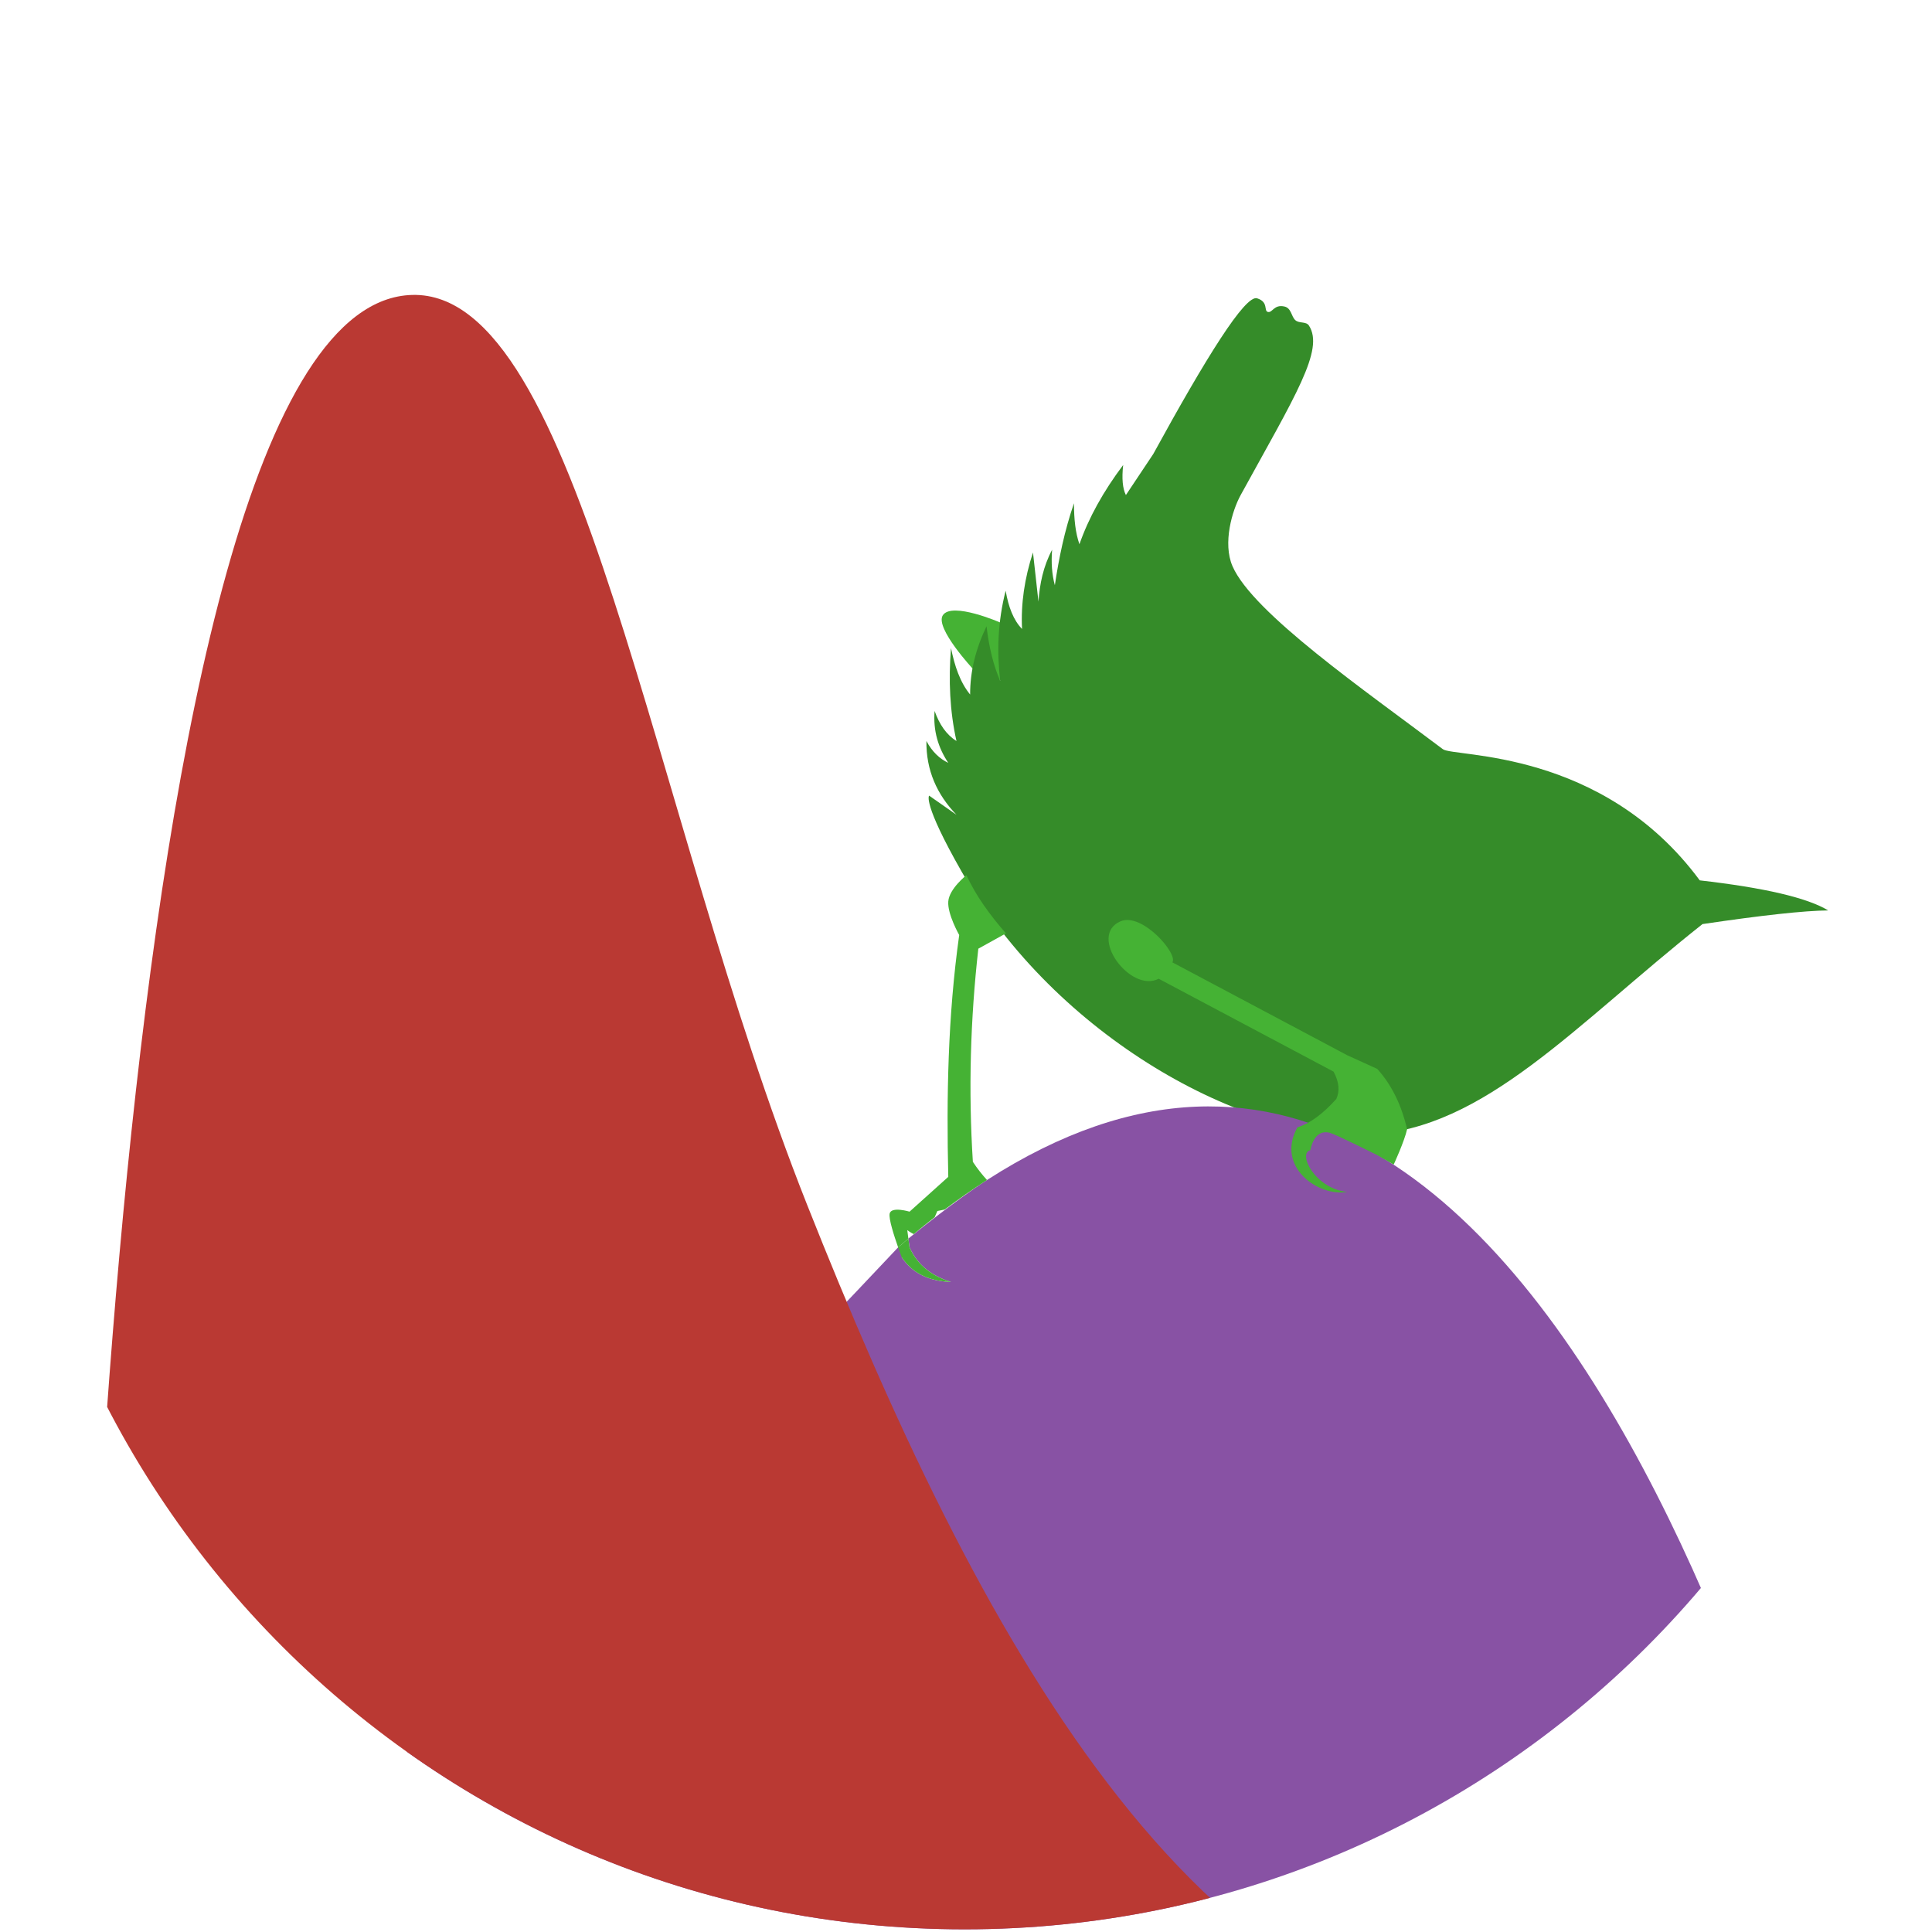
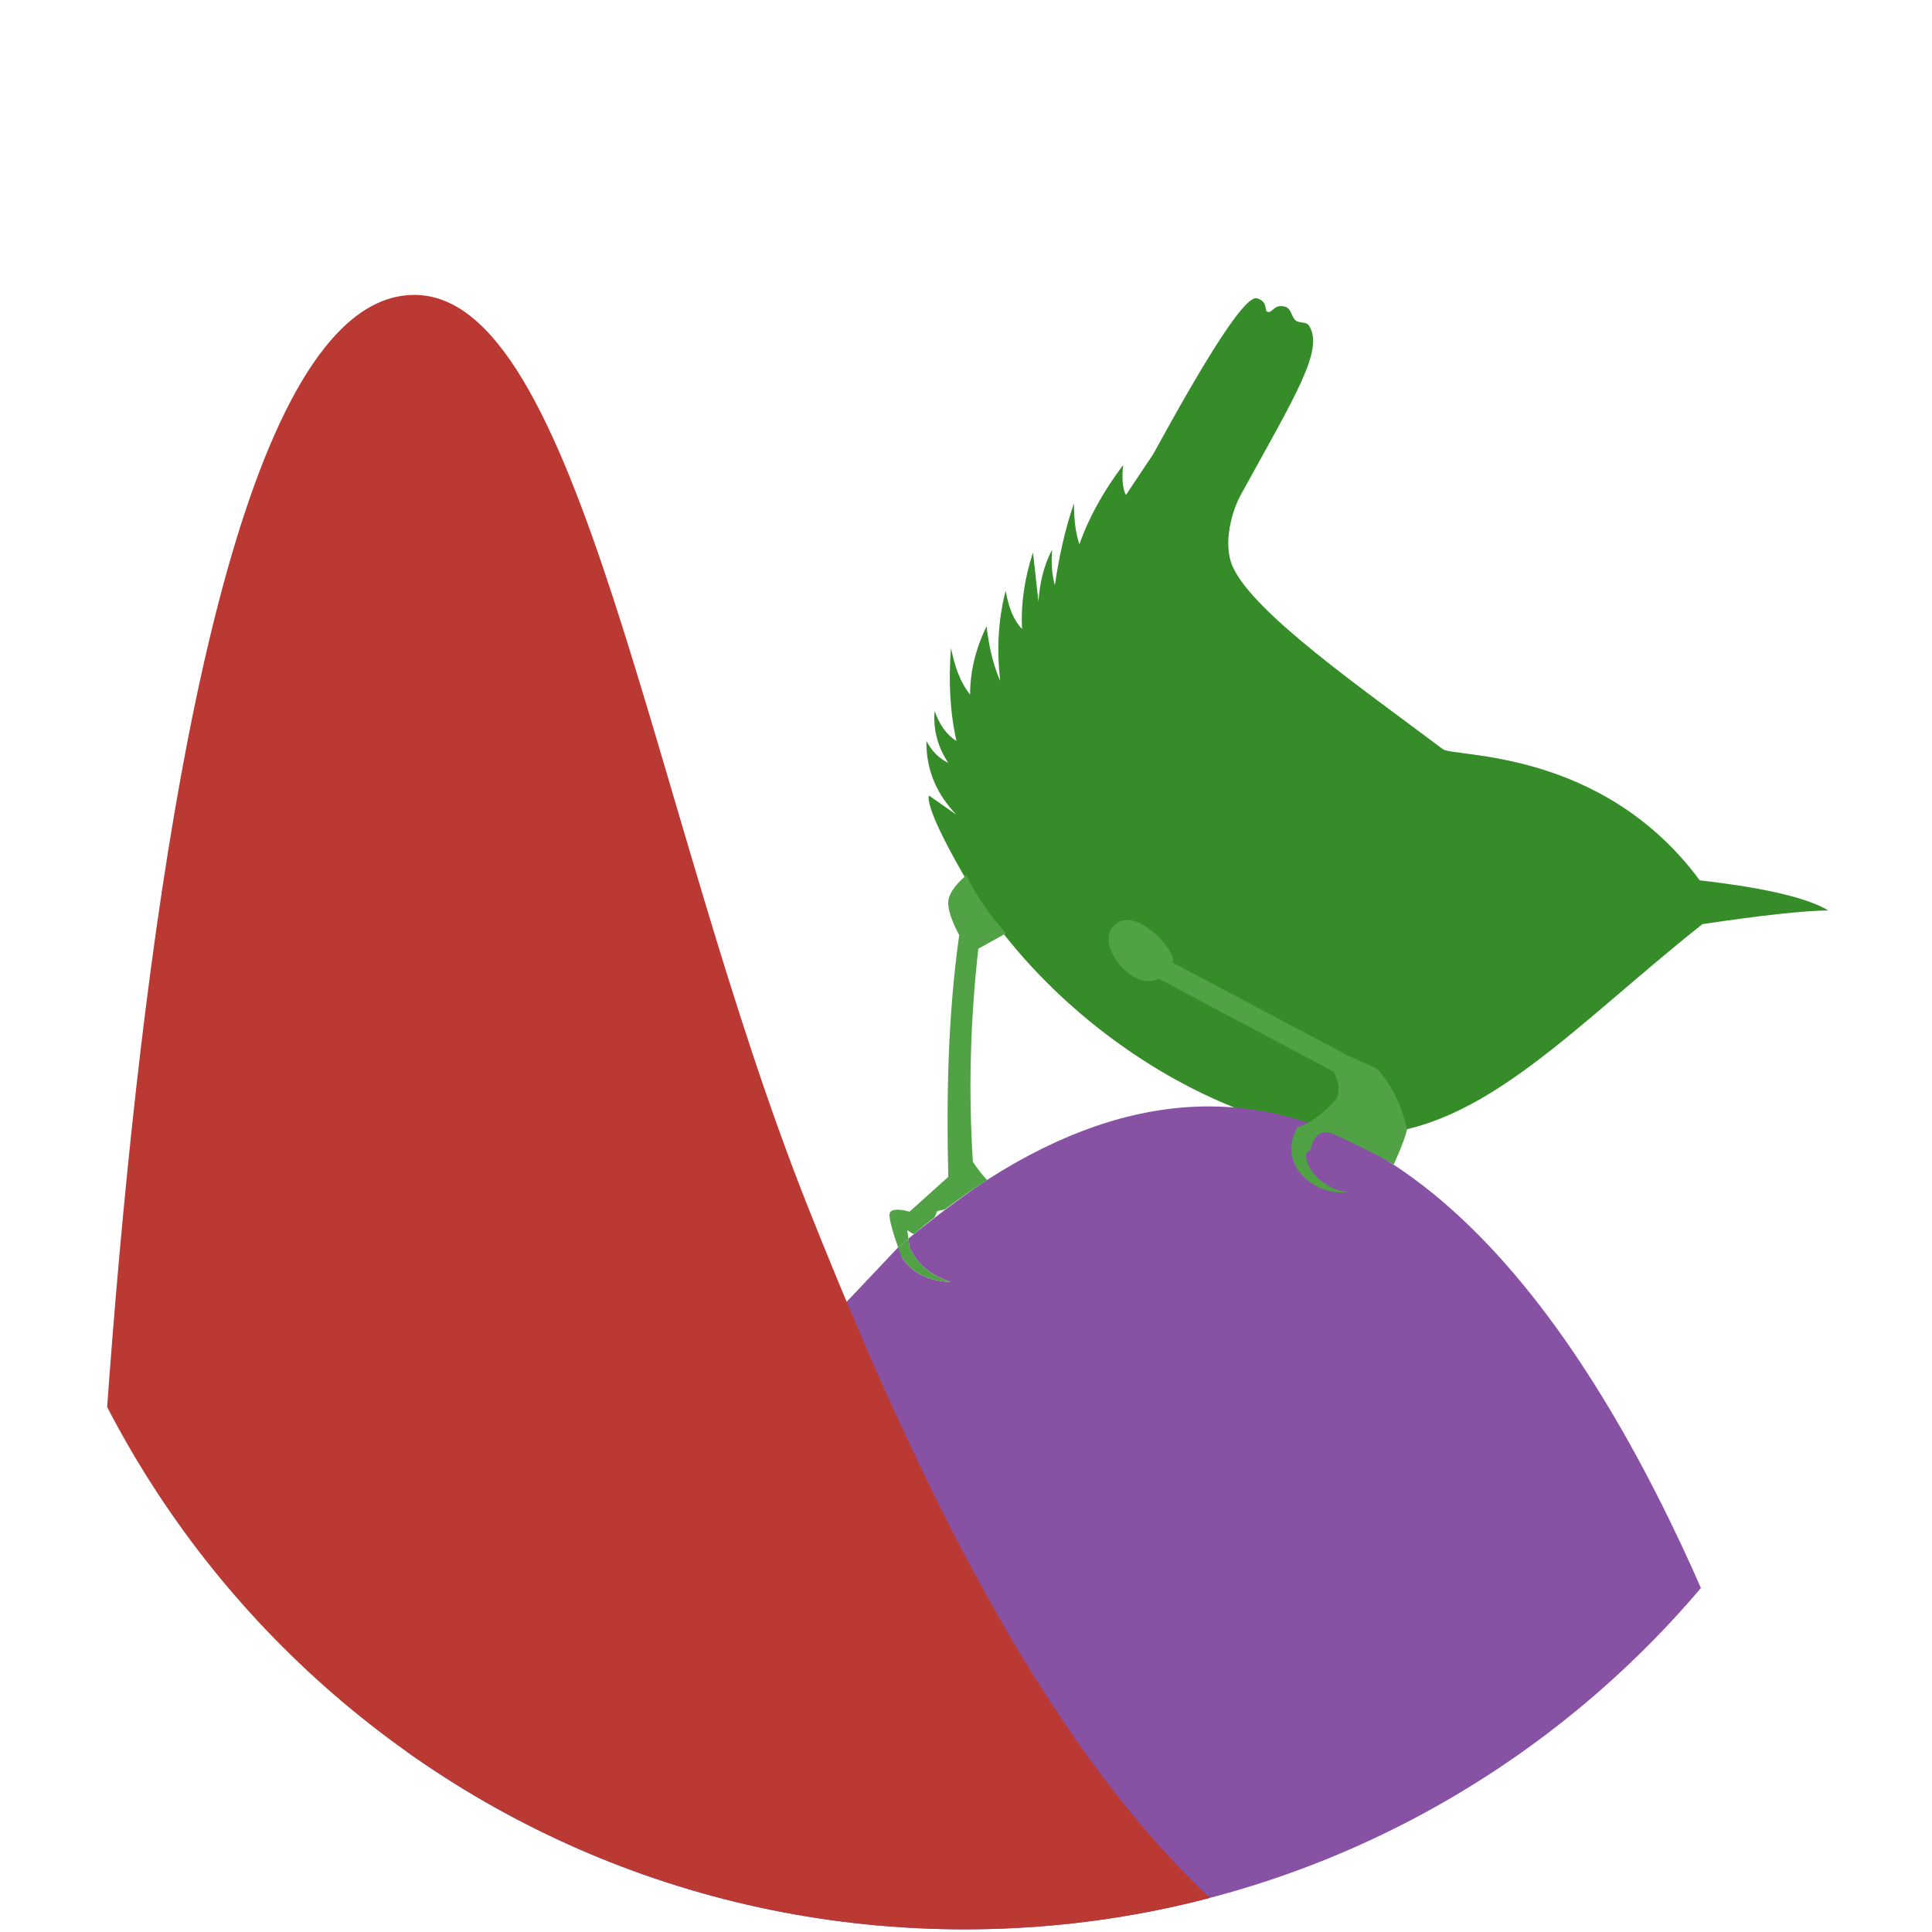
<svg xmlns="http://www.w3.org/2000/svg" width="100%" height="100%" viewBox="0 0 707 707" version="1.1" xml:space="preserve" style="fill-rule:evenodd;clip-rule:evenodd;stroke-linejoin:round;stroke-miterlimit:2;">
-   <g transform="matrix(1,0,0,1,-391.0539,-1832.097)">
-     <g transform="matrix(0.800459,0,0,0.800459,427.8853,166.341)">
+   <g transform="matrix(1,0,0,1,-1578.816,-1400.924)">
+     <g transform="matrix(0.800459,0,0,0.800459,1615.648,-264.8318)">
      <circle cx="395" cy="2522.013" r="441.013" style="fill:rgb(219,226,245);fill-opacity:0;" />
      <clipPath id="_clip1">
        <circle cx="395" cy="2522.013" r="441.013" />
      </clipPath>
      <g clip-path="url(#_clip1)">
        <g id="Wren" transform="matrix(1.249283,0,0,1.249283,-333.3318,-211.2313)">
-           <g id="Hind-wing" transform="matrix(1,0,0,1,0,2)">
-             <path d="M596.108,2060.685C596.108,2060.685 578.288,2052.892 575,2058C572.017,2062.635 586.189,2077.807 586.189,2077.807C611.002,2088.812 617.619,2085.678 596.108,2060.685Z" style="fill:rgb(69,178,52);" />
-           </g>
          <g>
            <path d="M758,2109C762.023,2112.032 816.26,2108.624 852,2157C875.552,2159.695 891.313,2163.35 899,2168C890.243,2168.089 874.913,2169.755 853,2173C806.663,2209.688 773.167,2248.167 731,2250C685.765,2251.967 616.529,2214.483 582,2154C567.359,2128.355 570,2126 570,2126L580,2133C572.861,2125.584 568.871,2116.732 569,2106C571.153,2110.027 573.885,2112.522 577,2114C573.34,2108.498 571.413,2102.273 572,2095C573.735,2099.916 576.303,2103.715 580,2106C577.569,2095.167 577.048,2083.793 578,2072C579.322,2078.48 581.273,2084.455 585,2089C584.964,2080.601 587.035,2072.27 591,2064C591.912,2071.846 593.584,2078.504 596,2084C594.757,2073.251 595.105,2062.293 598,2051C599.018,2056.953 600.87,2061.814 604,2065C603.529,2055.798 604.906,2046.461 608,2037L610,2055C610.46,2048.557 611.728,2042.188 615,2036C614.624,2040.714 614.923,2045.066 616,2049C617.486,2039 619.561,2029 623,2019C622.993,2024.733 623.541,2029.862 625,2034C628.371,2024.333 633.736,2014.667 641,2005C640.448,2010.005 640.806,2013.633 642,2016L652,2001C671.333,1965.69 685.654,1942.643 690,1944C694.346,1945.357 692.333,1948.667 694,1949C695.667,1949.333 696.192,1946.149 700,1947C702.597,1947.581 702.5,1950.667 704,1952C705.453,1953.291 707.951,1952.364 709,1954C714.667,1962.833 704.028,1979.529 684,2016C680.876,2021.688 677.371,2033.605 681,2042C688.387,2059.091 729.471,2087.502 758,2109Z" style="fill:rgb(53,140,41);" />
            <g transform="matrix(1,0,0,1,-137,53.93247)">
              <path d="M728.169,2212.719C947.09,2071.928 1044,2529 1044,2529L397,2529C423.609,2520.132 621.382,2316.338 695.65,2237.37C697.212,2235.71 697,2241.068 697,2241.068C701.084,2246.985 706.713,2249.601 715,2250.068C708.522,2247.916 702.957,2244.415 699.815,2237.331L699.402,2234.152C700.051,2233.604 716.53,2220.204 728.169,2212.719Z" style="fill:rgb(136,82,164);" />
            </g>
            <g id="Feet">
              <g transform="matrix(1,0,0,1,1,0)">
-                 <path d="M590.169,2266.651C588.312,2264.613 586.583,2262.408 585,2260C583.338,2233.867 584.087,2207.872 587,2182L597.106,2176.398C591.146,2169.598 586.087,2162.564 582.64,2155.111C582.64,2155.111 576.346,2160.065 576,2164.721C575.654,2169.379 580,2177 580,2177C575.819,2206.847 575.323,2236.281 576,2265.5L561.833,2278.234C561.833,2278.234 555.166,2276.227 554.548,2278.929C554.127,2280.769 556.192,2287.156 557.65,2291.303C558.904,2290.211 560.155,2289.138 561.402,2288.085L561,2285C561,2285 562.06,2285.806 563.346,2286.454C565.92,2284.313 568.479,2282.252 571.023,2280.272C571.609,2278.967 572,2278 572,2278L574.691,2277.462C579.916,2273.526 585.075,2269.927 590.169,2266.651Z" style="fill:rgb(69,178,52);" />
+                 <path d="M590.169,2266.651C588.312,2264.613 586.583,2262.408 585,2260C583.338,2233.867 584.087,2207.872 587,2182L597.106,2176.398C591.146,2169.598 586.087,2162.564 582.64,2155.111C582.64,2155.111 576.346,2160.065 576,2164.721C575.654,2169.379 580,2177 580,2177C575.819,2206.847 575.323,2236.281 576,2265.5L561.833,2278.234C561.833,2278.234 555.166,2276.227 554.548,2278.929C554.127,2280.769 556.192,2287.156 557.65,2291.303C558.904,2290.211 560.155,2289.138 561.402,2288.085L561,2285C561,2285 562.06,2285.806 563.346,2286.454C565.92,2284.313 568.479,2282.252 571.023,2280.272C571.609,2278.967 572,2278 572,2278L574.691,2277.462C579.916,2273.526 585.075,2269.927 590.169,2266.651Z" style="fill:rgb(81,161,69);" />
              </g>
              <g transform="matrix(1,0,0,1,1,0)">
-                 <path d="M557.65,2291.303C558.407,2293.452 559,2295 559,2295C563.084,2300.917 568.713,2303.533 577,2304C570.522,2301.848 564.957,2298.347 561.815,2291.264L561.402,2288.085C560.155,2289.138 558.904,2290.211 557.65,2291.303Z" style="fill:rgb(69,178,52);" />
+                 <path d="M557.65,2291.303C558.407,2293.452 559,2295 559,2295C563.084,2300.917 568.713,2303.533 577,2304C570.522,2301.848 564.957,2298.347 561.815,2291.264L561.402,2288.085C560.155,2289.138 558.904,2290.211 557.65,2291.303Z" style="fill:rgb(81,161,69);" />
              </g>
-               <path d="M640,2172C647.863,2168.561 661.212,2183.926 659,2187L723,2221L733.998,2226C739.598,2232.239 742.958,2239.746 744.913,2248.049C743.909,2252.562 740,2261 740,2261L733.998,2257.547C733.998,2257.547 719.059,2250.075 716.756,2249.422C710.648,2247.688 709.535,2255.721 709.535,2255.721C704.733,2256.755 711.16,2269.864 723,2271C712.583,2272.893 696.66,2261.957 704.77,2247.365C709.388,2245.952 714.136,2242.417 719,2237C720.352,2234.033 719.986,2230.693 718,2227L654,2193C643.668,2198.359 627.954,2177.268 640,2172Z" style="fill:rgb(69,178,52);" />
+               <path d="M640,2172C647.863,2168.561 661.212,2183.926 659,2187L723,2221L733.998,2226C739.598,2232.239 742.958,2239.746 744.913,2248.049C743.909,2252.562 740,2261 740,2261L733.998,2257.547C733.998,2257.547 719.059,2250.075 716.756,2249.422C710.648,2247.688 709.535,2255.721 709.535,2255.721C704.733,2256.755 711.16,2269.864 723,2271C712.583,2272.893 696.66,2261.957 704.77,2247.365C709.388,2245.952 714.136,2242.417 719,2237C720.352,2234.033 719.986,2230.693 718,2227L654,2193C643.668,2198.359 627.954,2177.268 640,2172Z" style="fill:rgb(81,161,69);" />
            </g>
            <g transform="matrix(-0.686624,0,0,0.686624,975.8357,846.4599)">
              <path d="M866.527,1596.661C1035.045,1600.998 1044,2529 1044,2529L259,2529C449.98,2531.393 567.594,2304.682 656.104,2081.552C739.79,1870.581 777.07,1594.359 866.527,1596.661Z" style="fill:rgb(186,57,51);" />
            </g>
          </g>
        </g>
      </g>
    </g>
  </g>
</svg>
